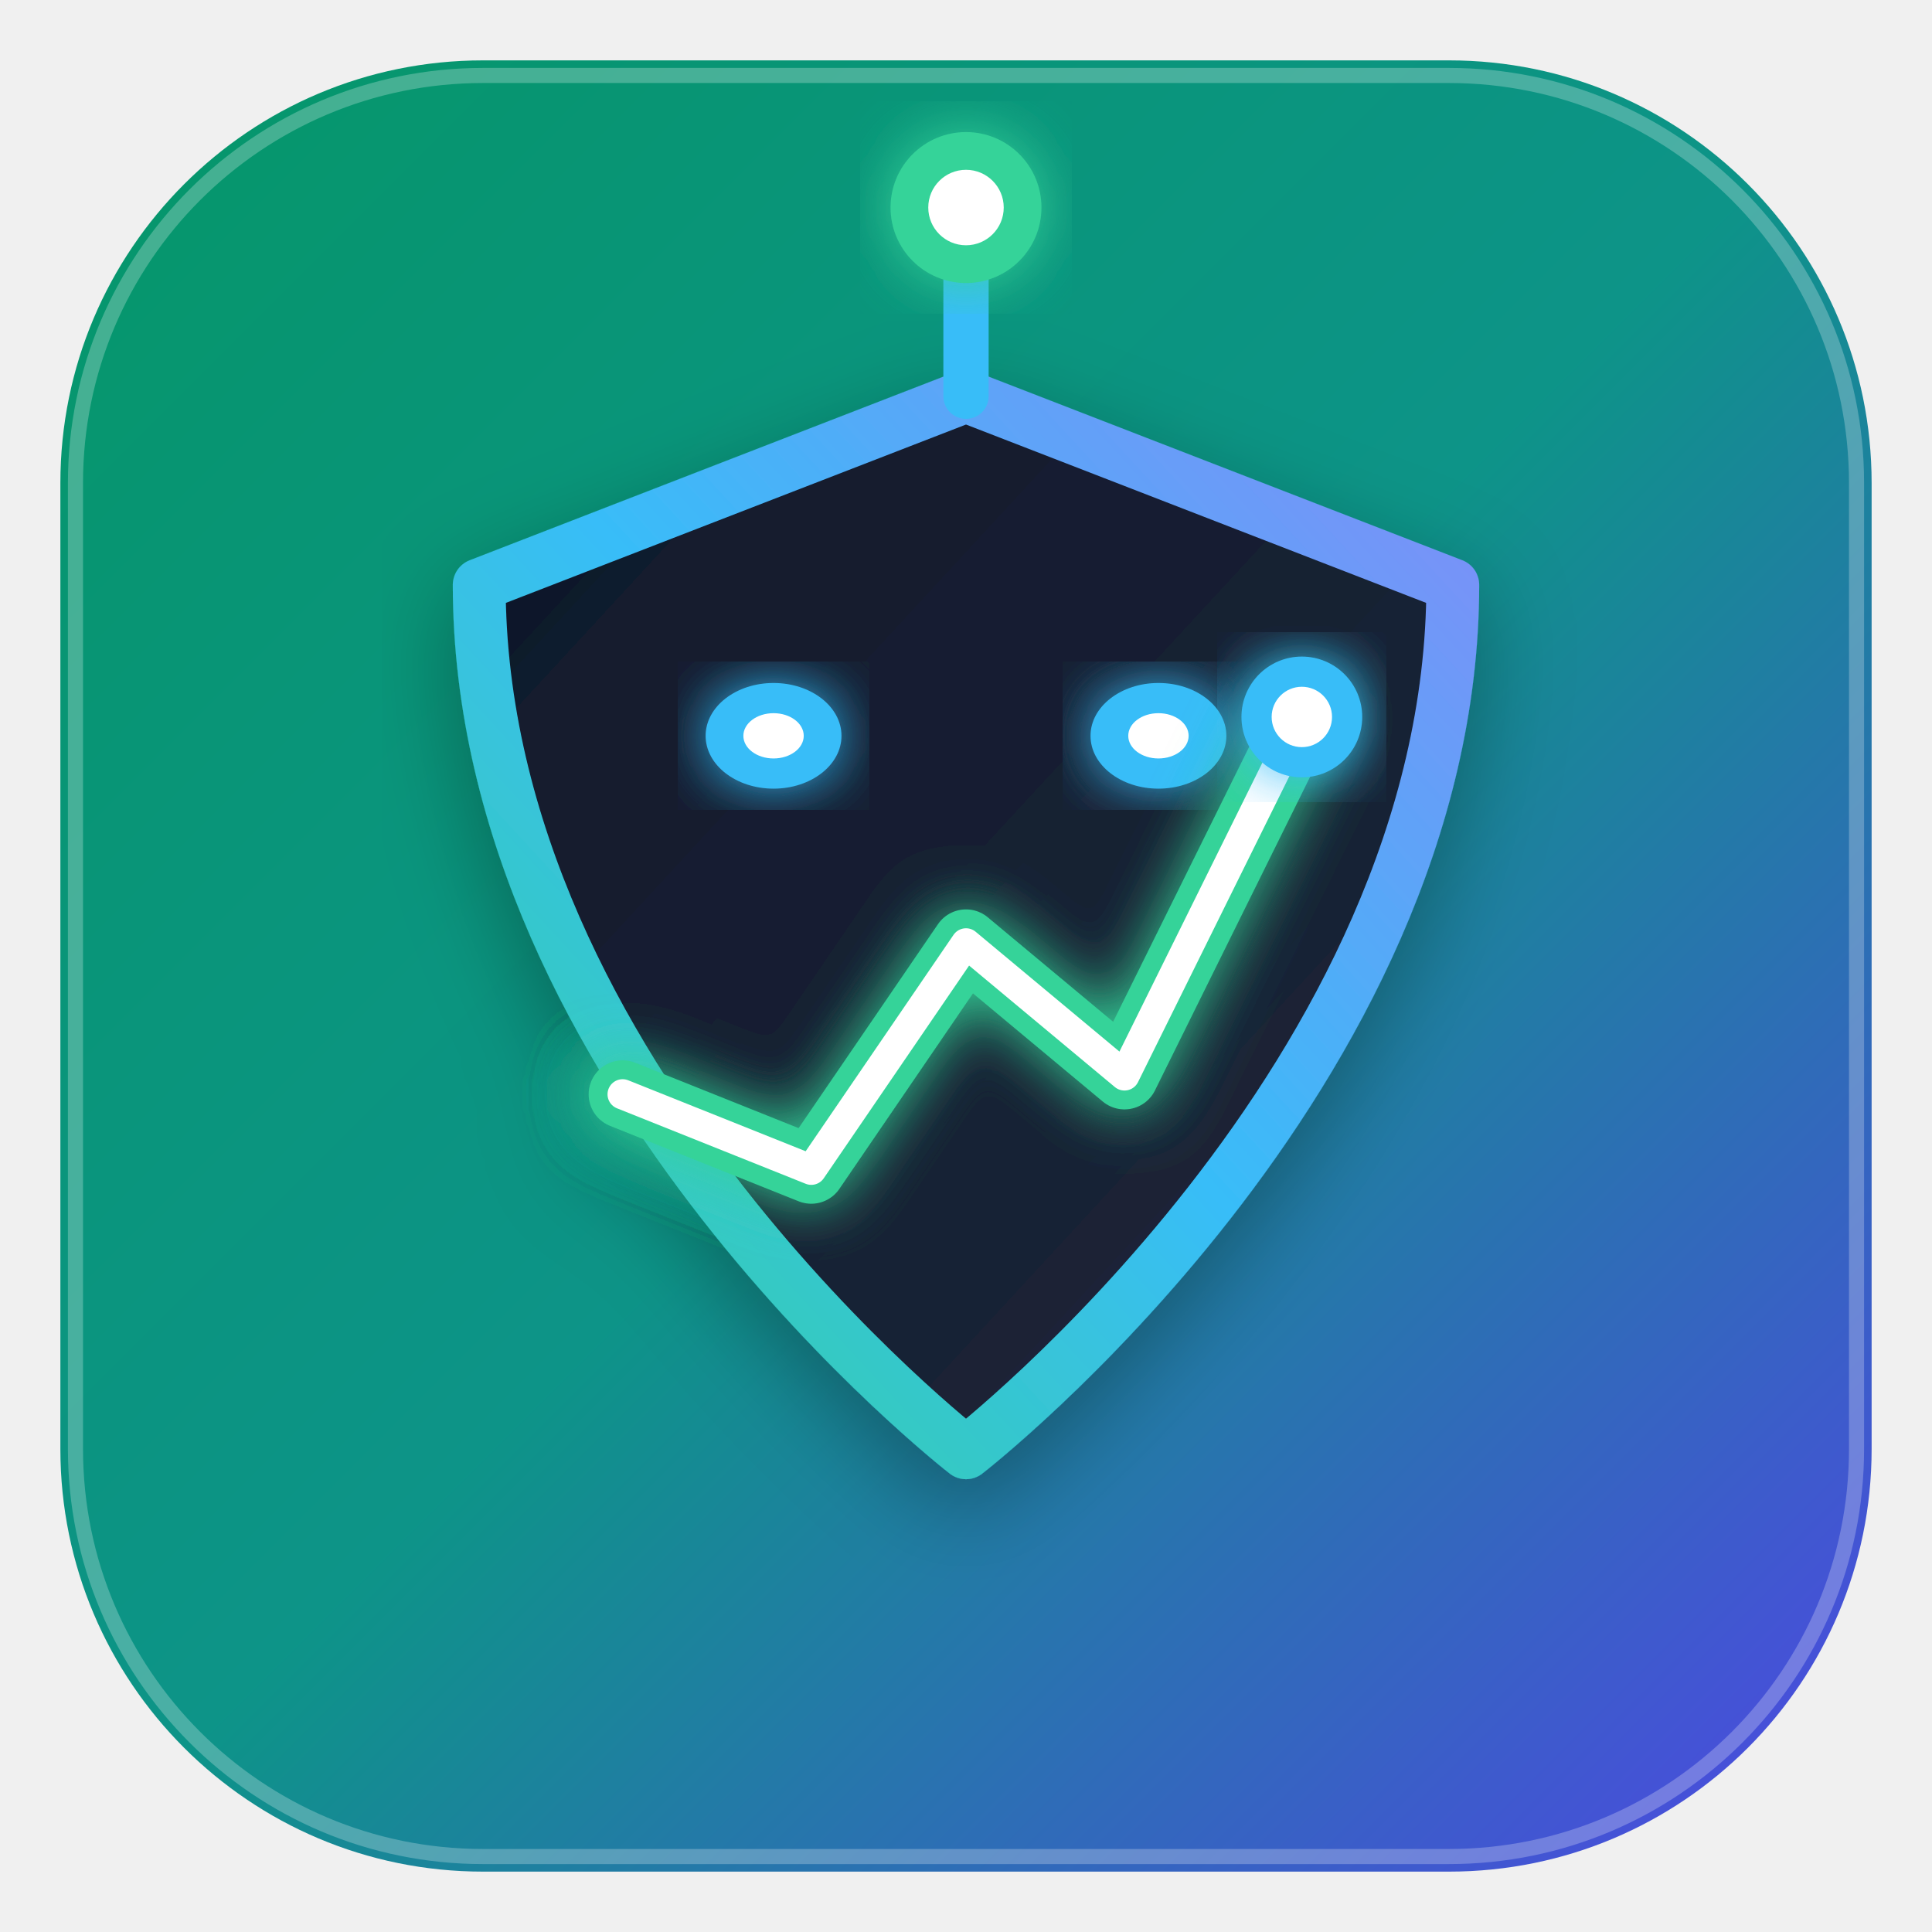
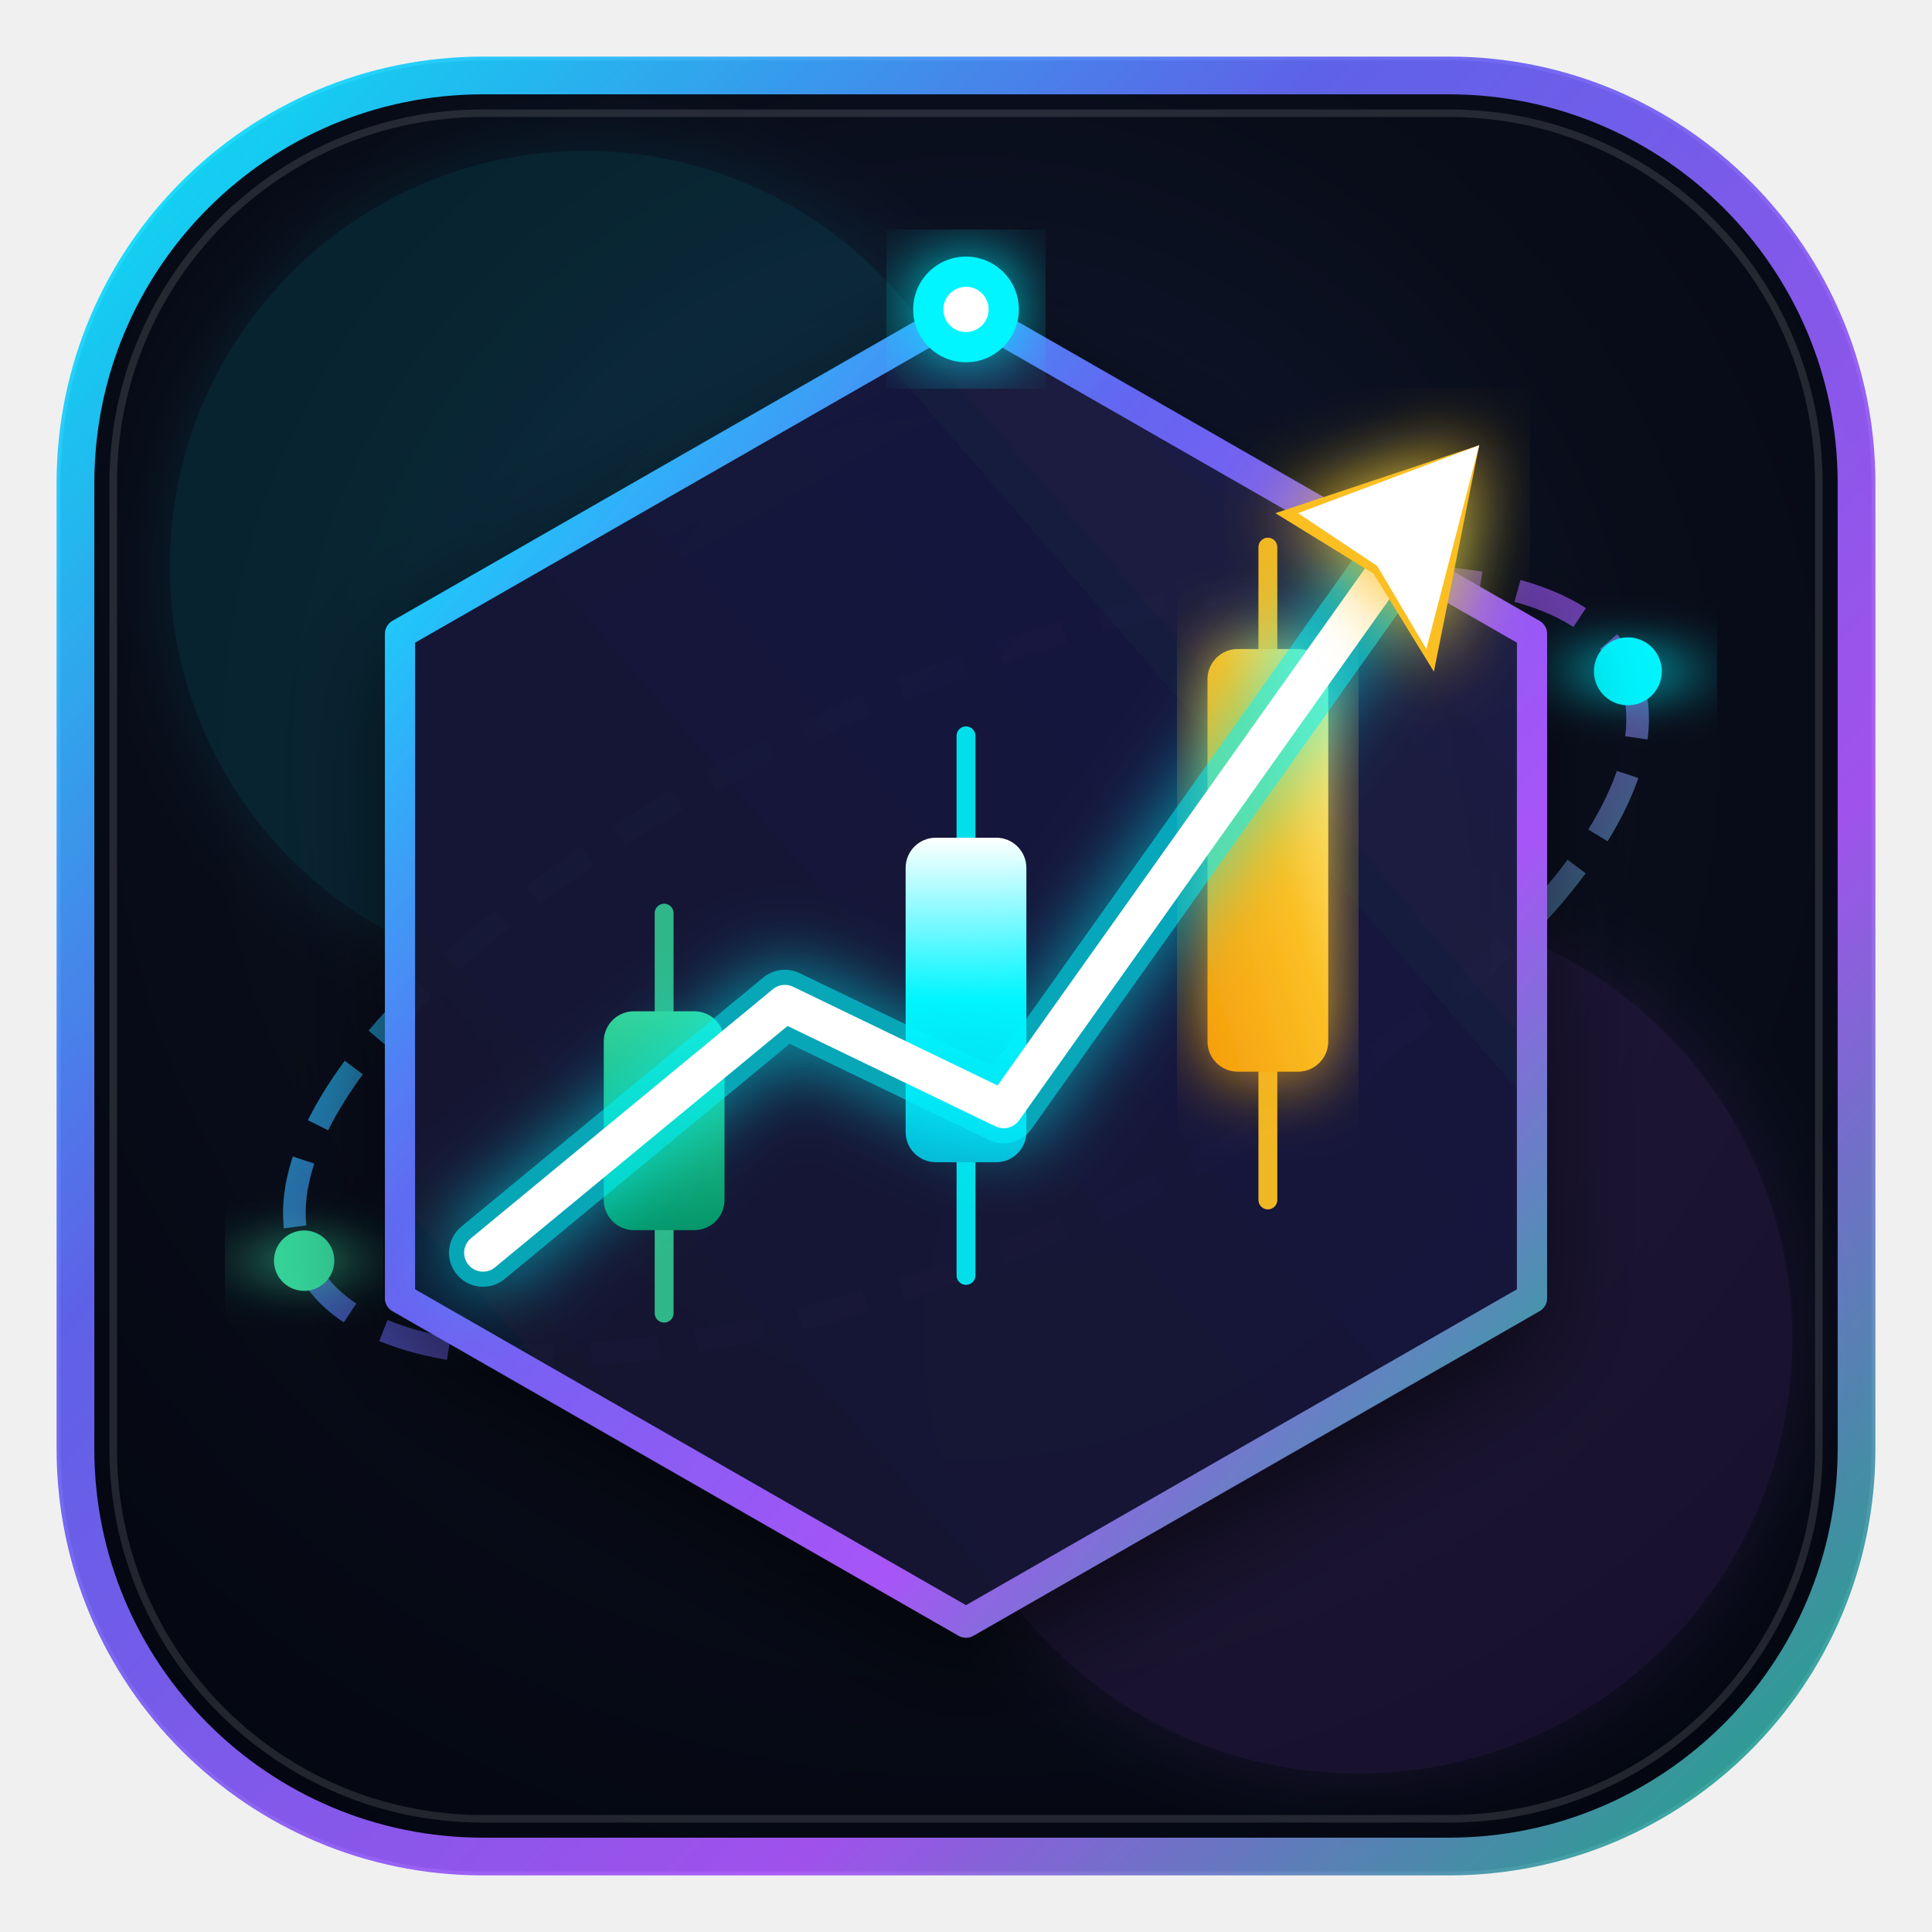
<svg xmlns="http://www.w3.org/2000/svg" viewBox="0 0 512 512">
  <defs>
-     <linearGradient id="bgGrad" x1="0%" y1="0%" x2="100%" y2="100%">
+     <radialGradient id="bgCore" cx="50%" cy="38%" r="70%">
+       <stop offset="0%" stop-color="#131c38" />
+       <stop offset="55%" stop-color="#090d1a" />
+       <stop offset="100%" stop-color="#040711" />
+     </radialGradient>
+     <linearGradient id="rimGrad" x1="0%" y1="0%" x2="100%" y2="100%">
+       <stop offset="0%" stop-color="#00f5ff" />
+       <stop offset="35%" stop-color="#6366f1" />
+       <stop offset="70%" stop-color="#a855f7" />
+       <stop offset="100%" stop-color="#10b981" />
+     </linearGradient>
+     <linearGradient id="hexGrad" x1="0%" y1="100%" x2="100%" y2="0%">
+       <stop offset="0%" stop-color="#0f172a" stop-opacity="0.95" />
+       <stop offset="100%" stop-color="#1e1b4b" stop-opacity="0.95" />
+     </linearGradient>
+     <linearGradient id="apexWing" x1="50%" y1="100%" x2="50%" y2="0%">
+       <stop offset="0%" stop-color="#06b6d4" />
+       <stop offset="50%" stop-color="#00f5ff" />
+       <stop offset="100%" stop-color="#ffffff" />
+     </linearGradient>
+     <linearGradient id="goldCrown" x1="0%" y1="100%" x2="100%" y2="0%">
+       <stop offset="0%" stop-color="#f59e0b" />
+       <stop offset="55%" stop-color="#fbbf24" />
+       <stop offset="100%" stop-color="#fef08a" />
+     </linearGradient>
+     <linearGradient id="emeraldBar" x1="0%" y1="100%" x2="0%" y2="0%">
      <stop offset="0%" stop-color="#059669" />
-       <stop offset="50%" stop-color="#0D9488" />
-       <stop offset="100%" stop-color="#4F46E5" />
+       <stop offset="100%" stop-color="#34d399" />
    </linearGradient>
-     <linearGradient id="shieldGrad" x1="0%" y1="0%" x2="100%" y2="100%">
-       <stop offset="0%" stop-color="#0F172A" />
-       <stop offset="100%" stop-color="#1E293B" />
-     </linearGradient>
-     <linearGradient id="accentGrad" x1="0%" y1="100%" x2="100%" y2="0%">
-       <stop offset="0%" stop-color="#34D399" />
-       <stop offset="50%" stop-color="#38BDF8" />
-       <stop offset="100%" stop-color="#818CF8" />
-     </linearGradient>
-     <filter id="glow" x="-20%" y="-20%" width="140%" height="140%">
-       <feGaussianBlur stdDeviation="8" result="blur" />
+     <filter id="neonGlow" x="-25%" y="-25%" width="150%" height="150%">
+       <feGaussianBlur stdDeviation="10" result="blur" />
      <feComposite in="SourceGraphic" in2="blur" operator="over" />
    </filter>
-     <filter id="drop" x="-10%" y="-10%" width="130%" height="130%">
-       <feDropShadow dx="0" dy="8" stdDeviation="12" flood-opacity="0.3" flood-color="#000000" />
+     <filter id="softShadow" x="-15%" y="-15%" width="130%" height="130%">
+       <feDropShadow dx="0" dy="10" stdDeviation="14" flood-color="#000000" flood-opacity="0.6" />
    </filter>
  </defs>
-   <rect x="16" y="16" width="480" height="480" rx="112" fill="url(#bgGrad)" />
-   <rect x="20" y="20" width="472" height="472" rx="108" fill="none" stroke="#FFFFFF" stroke-width="4" stroke-opacity="0.25" />
-   <g filter="url(#drop)">
-     <path d="M256 105 L385 155 C385 285 256 385 256 385 C256 385 127 285 127 155 Z" fill="url(#shieldGrad)" stroke="url(#accentGrad)" stroke-width="14" stroke-linejoin="round" />
-     <ellipse cx="205" cy="195" rx="18" ry="14" fill="#38BDF8" filter="url(#glow)" />
-     <ellipse cx="205" cy="195" rx="8" ry="6" fill="#FFFFFF" />
-     <ellipse cx="307" cy="195" rx="18" ry="14" fill="#38BDF8" filter="url(#glow)" />
-     <ellipse cx="307" cy="195" rx="8" ry="6" fill="#FFFFFF" />
-     <path d="M165 290 L215 310 L256 250 L298 285 L345 190" fill="none" stroke="#34D399" stroke-width="18" stroke-linecap="round" stroke-linejoin="round" filter="url(#glow)" />
-     <path d="M165 290 L215 310 L256 250 L298 285 L345 190" fill="none" stroke="#FFFFFF" stroke-width="8" stroke-linecap="round" stroke-linejoin="round" />
-     <circle cx="345" cy="190" r="16" fill="#38BDF8" filter="url(#glow)" />
-     <circle cx="345" cy="190" r="8" fill="#FFFFFF" />
+   <rect x="16" y="16" width="480" height="480" rx="112" fill="url(#bgCore)" />
+   <rect x="20" y="20" width="472" height="472" rx="108" fill="none" stroke="url(#rimGrad)" stroke-width="10" opacity="0.95" />
+   <rect x="30" y="30" width="452" height="452" rx="98" fill="none" stroke="#ffffff" stroke-width="2" opacity="0.12" />
+   <circle cx="155" cy="150" r="110" fill="#00f5ff" opacity="0.10" filter="url(#neonGlow)" />
+   <circle cx="360" cy="355" r="115" fill="#a855f7" opacity="0.12" filter="url(#neonGlow)" />
+   <circle cx="256" cy="240" r="130" fill="#10b981" opacity="0.08" filter="url(#neonGlow)" />
+   <g transform="rotate(-24 256 256)">
+     <ellipse cx="256" cy="256" rx="192" ry="74" fill="none" stroke="url(#rimGrad)" stroke-width="6" stroke-dasharray="18 10" opacity="0.65" />
+     <circle cx="448" cy="256" r="9" fill="#00f5ff" filter="url(#neonGlow)" />
+     <circle cx="64" cy="256" r="8" fill="#34d399" filter="url(#neonGlow)" />
  </g>
-   <line x1="256" y1="105" x2="256" y2="60" stroke="#38BDF8" stroke-width="12" stroke-linecap="round" />
-   <circle cx="256" cy="55" r="20" fill="#34D399" filter="url(#glow)" />
-   <circle cx="256" cy="55" r="10" fill="#FFFFFF" />
+   <g filter="url(#softShadow)">
+     <polygon points="256,82 406,168 406,344 256,430 106,344 106,168" fill="url(#hexGrad)" stroke="url(#rimGrad)" stroke-width="8" stroke-linejoin="round" />
+   </g>
+   <line x1="176" y1="242" x2="176" y2="348" stroke="#34d399" stroke-width="5" stroke-linecap="round" opacity="0.85" />
+   <rect x="160" y="268" width="32" height="58" rx="8" fill="url(#emeraldBar)" />
+   <line x1="256" y1="195" x2="256" y2="338" stroke="#00f5ff" stroke-width="5" stroke-linecap="round" opacity="0.9" />
+   <rect x="240" y="222" width="32" height="86" rx="8" fill="url(#apexWing)" />
+   <line x1="336" y1="145" x2="336" y2="318" stroke="#fbbf24" stroke-width="5" stroke-linecap="round" opacity="0.95" />
+   <rect x="320" y="172" width="32" height="112" rx="8" fill="url(#goldCrown)" filter="url(#neonGlow)" />
+   <path d="M128,332 L208,266 L266,294 L374,142" fill="none" stroke="#00f5ff" stroke-width="18" stroke-linecap="round" stroke-linejoin="round" filter="url(#neonGlow)" opacity="0.65" />
+   <path d="M128,332 L208,266 L266,294 L374,142" fill="none" stroke="#ffffff" stroke-width="10" stroke-linecap="round" stroke-linejoin="round" />
+   <polygon points="392,118 338,136 364,152 380,178" fill="#fbbf24" filter="url(#neonGlow)" />
+   <polygon points="392,118 344,136 365,150 378,172" fill="#ffffff" />
+   <circle cx="256" cy="82" r="14" fill="#00f5ff" filter="url(#neonGlow)" />
+   <circle cx="256" cy="82" r="6" fill="#ffffff" />
</svg>
